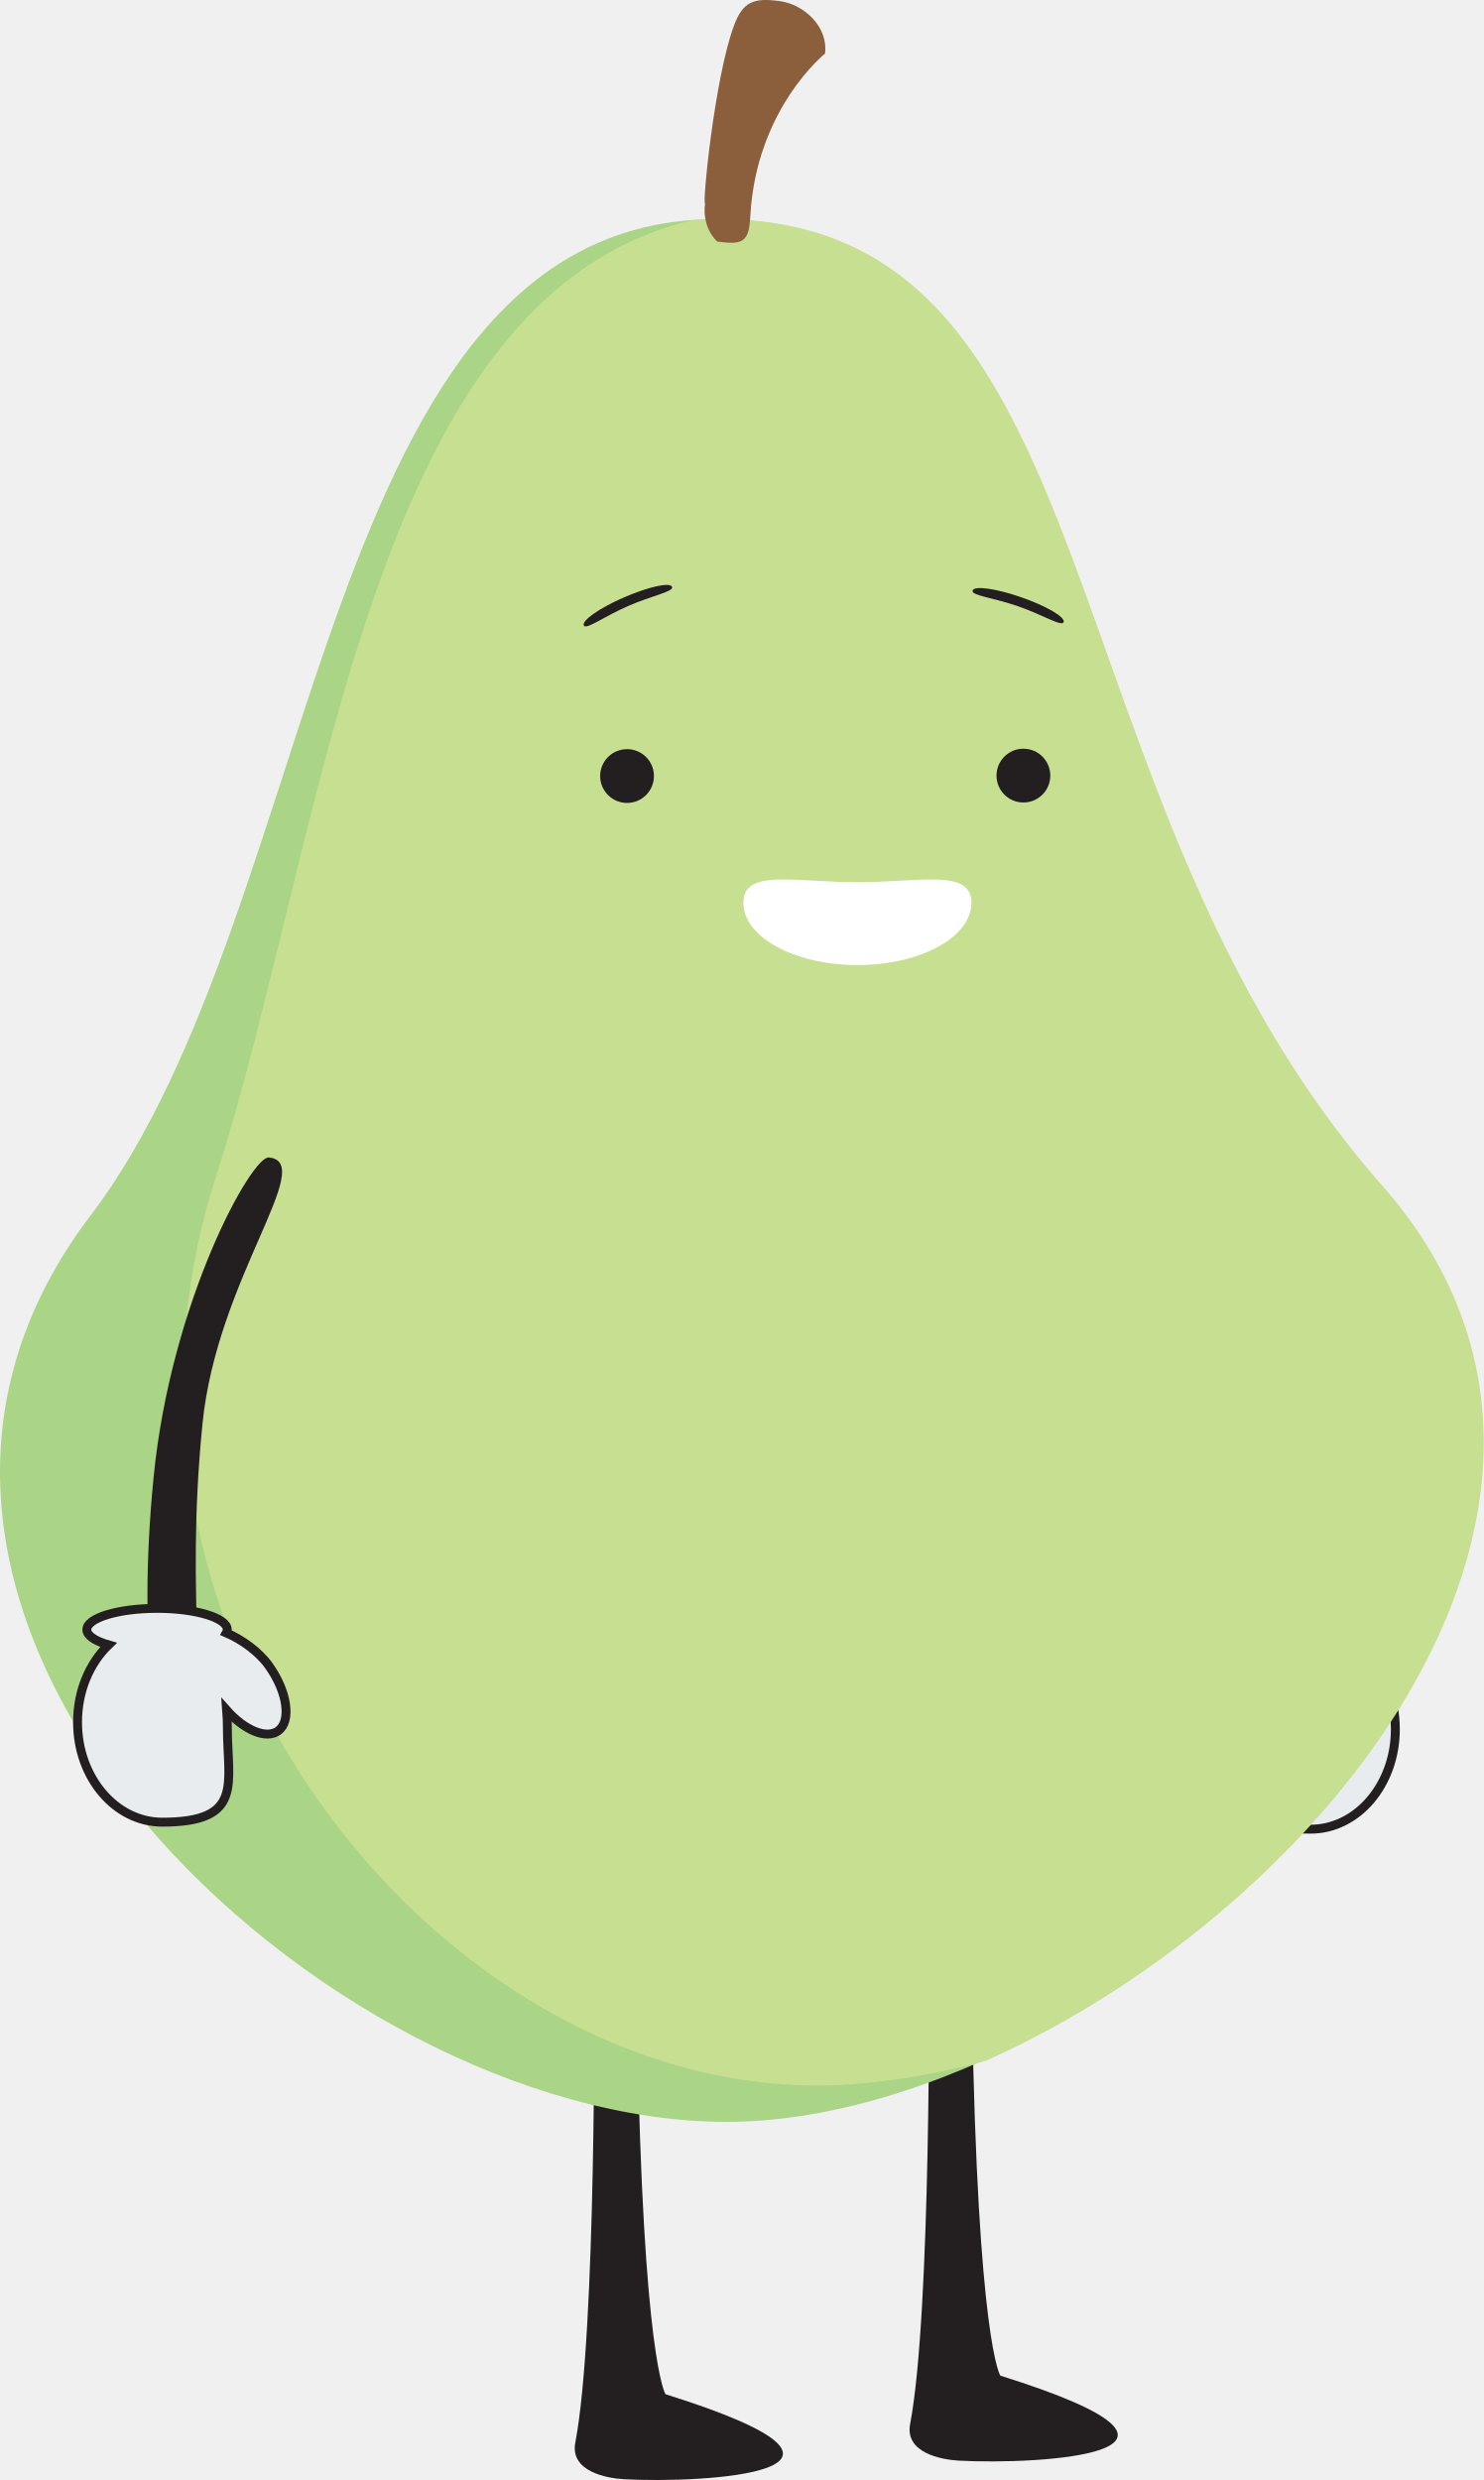
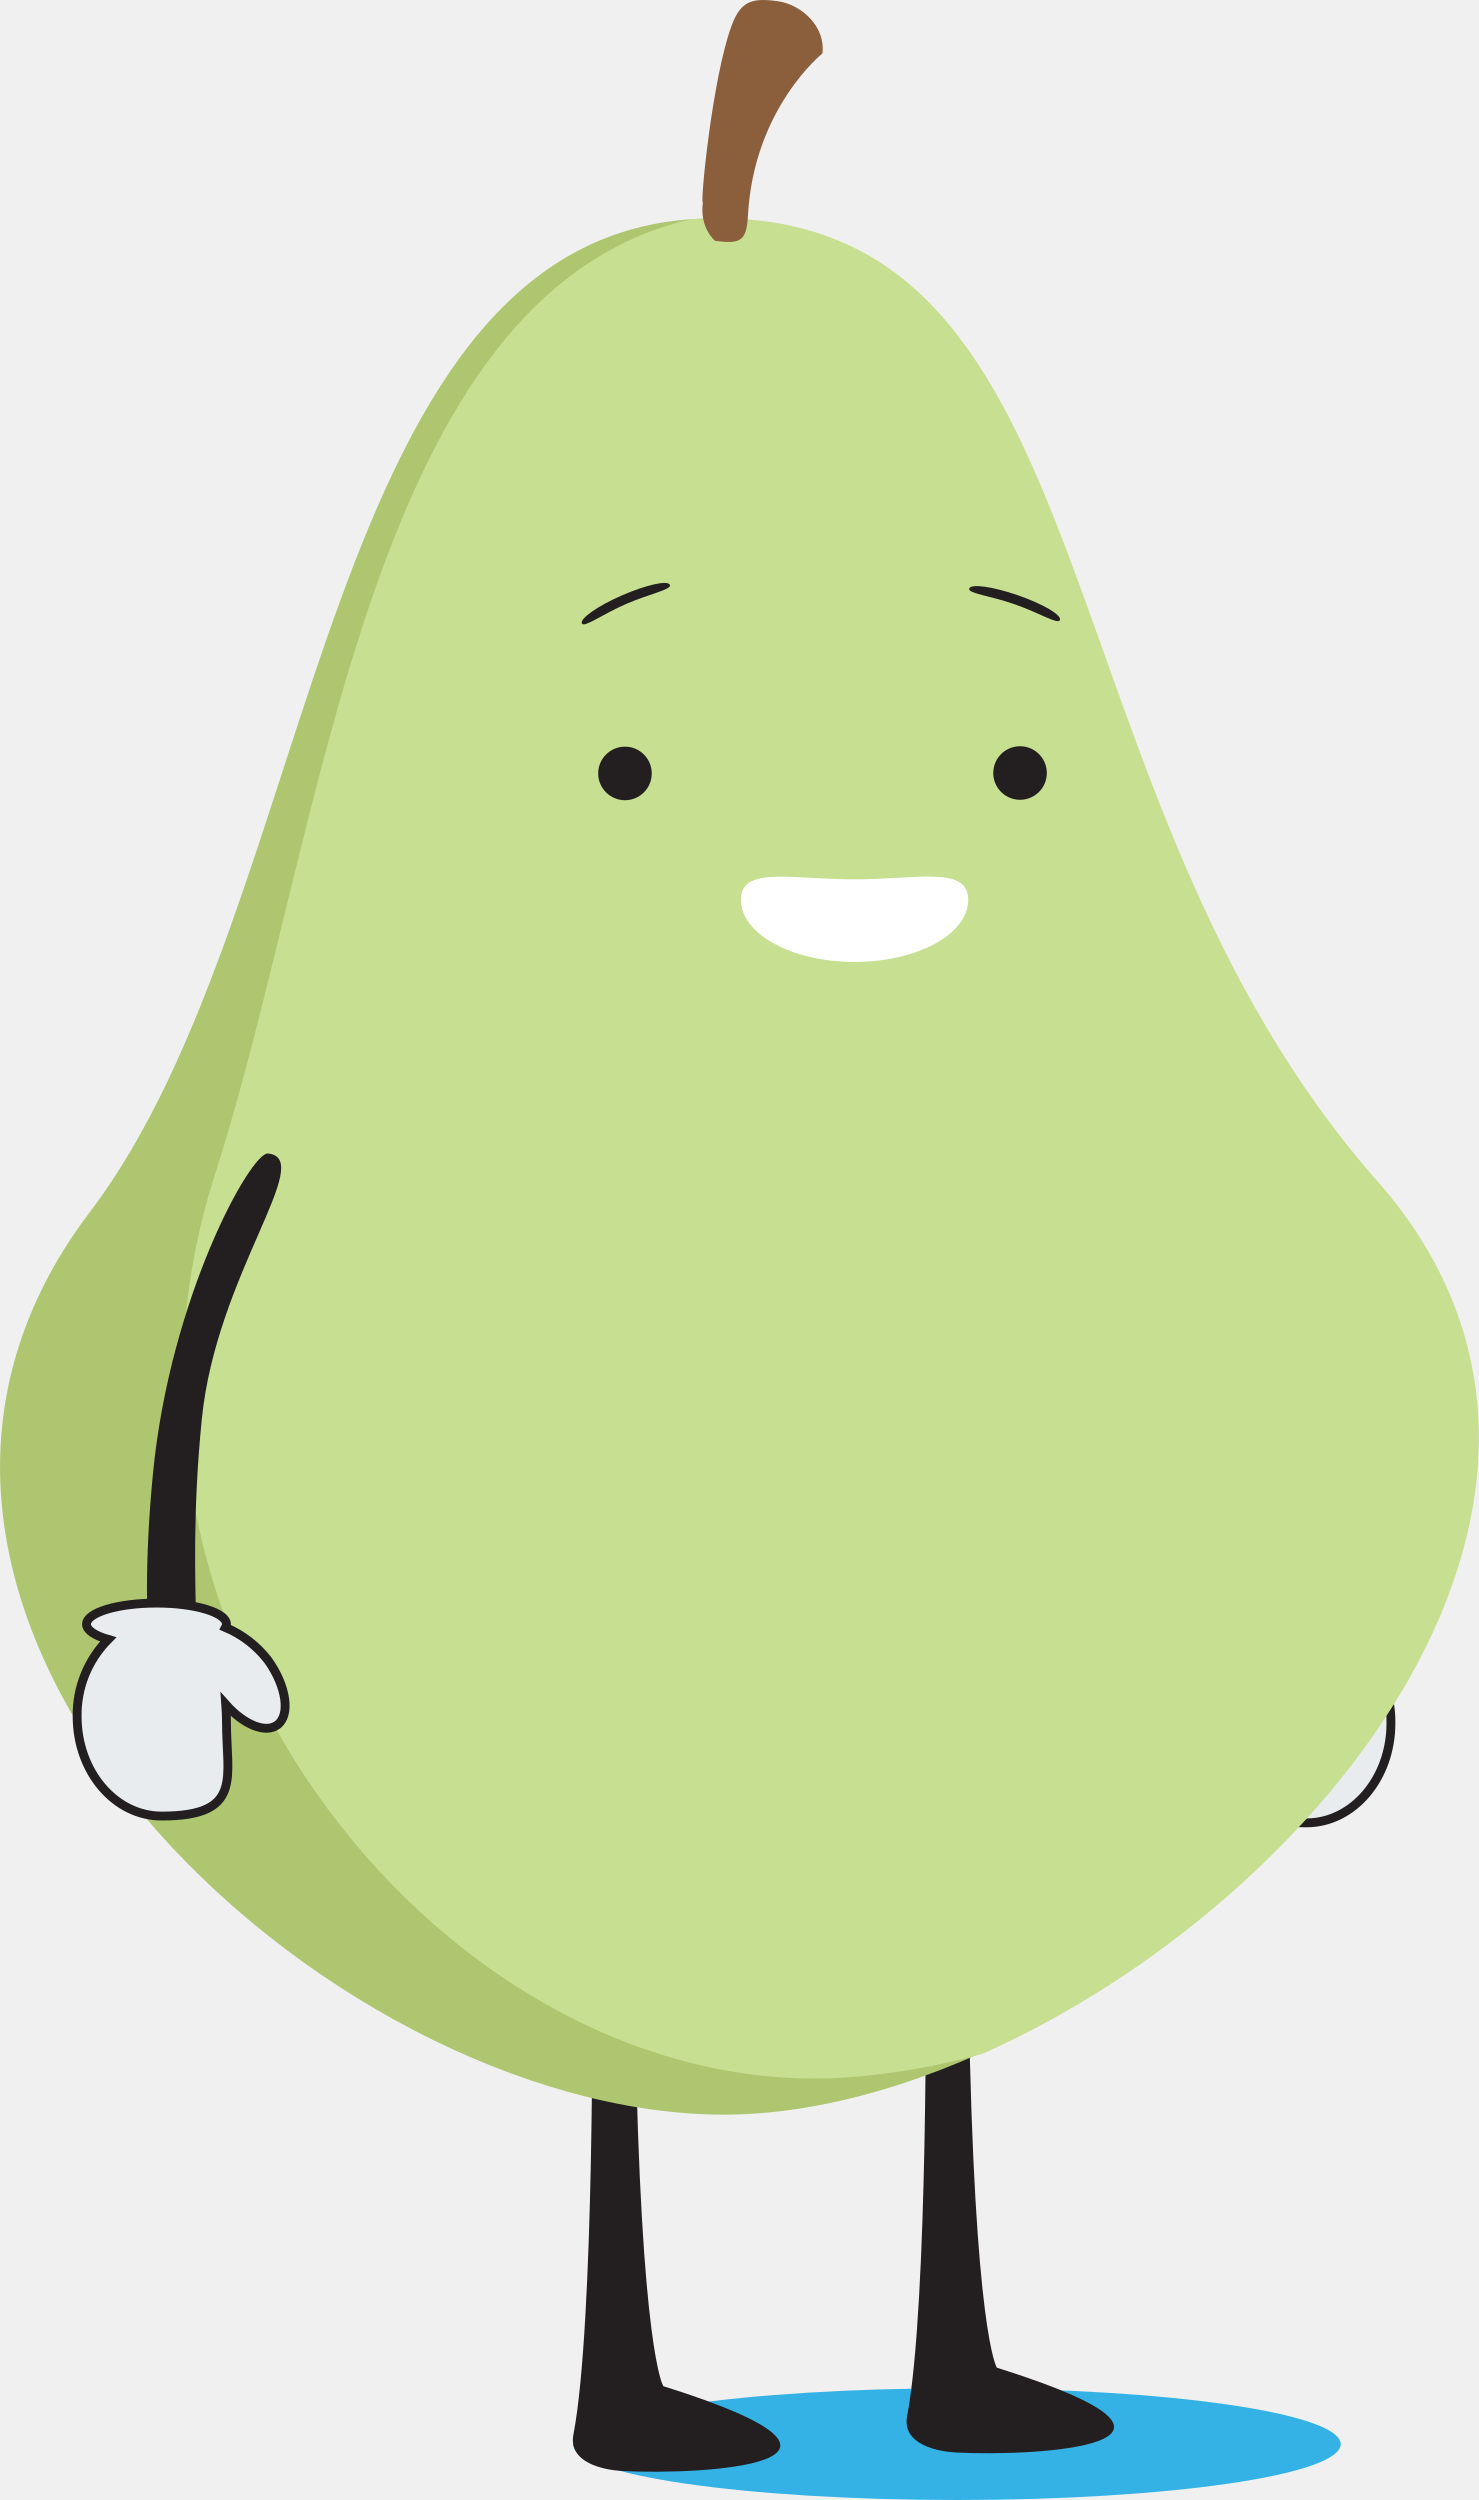
- <svg xmlns="http://www.w3.org/2000/svg" viewBox="0 0 478.38 799.57">
+ <svg xmlns="http://www.w3.org/2000/svg" viewBox="0 0 341.83 577.87">
  <defs>
-     <style>.cls-1{fill:#231f20;}.cls-2{fill:#e8ecee;stroke:#231f20;stroke-miterlimit:10;stroke-width:2.87px;}.cls-3{fill:#aad486;}.cls-4{fill:#c6df91;}.cls-5{fill:#fff;}.cls-6{fill:#8b5e3c;}</style>
+     <style>.cls-1{fill:#34b2e6;}.cls-2{fill:#231f20;}.cls-3{fill:#e8ecee;stroke:#231f20;stroke-miterlimit:10;stroke-width:2.05px;}.cls-4{fill:#afc671;}.cls-5{fill:#c6df91;}.cls-6{fill:#fff;}.cls-7{fill:#8b5e3c;}</style>
  </defs>
  <g id="Layer_2" data-name="Layer 2">
-     <g id="Layer_14" data-name="Layer 14">
-       <path class="cls-1" d="M409.61,461.31c6,60.56-3.64,86.4,7.43,100,6.58,8.11,13.92-26.11,8.32-82.85s-31.62-103.62-37.15-103.08C372.48,377,405,414.51,409.61,461.31Z" />
-       <path class="cls-2" d="M388.23,539.27c3.22-4.5,8.65-8.38,13.69-10.56a2.32,2.32,0,0,1-.3-1.05c0-3.77,10.13-6.84,22.63-6.84s22.63,3.06,22.63,6.84c0,1.94-2.68,3.68-7,4.92,6.13,5.91,10,14.89,10,24.95,0,17.79-12.23,32.21-27.31,32.21-26.46,0-21-12.52-21-30.3,0-2,.08-3.9.23-5.81-5.75,6.48-12.74,9.44-16.61,6.68C380.84,557.15,382.18,547.73,388.23,539.27Z" />
-       <path class="cls-1" d="M201.21,799.32c-5.74-.31-17.5-2.56-15.72-11.83,6.86-35.73,6.08-148.27,6.08-148.27-.67-9.41-10.51-40.54-2.93-41.08l9.59,40.8c7.58-.54,7.06,4.81,7.22,14.24,1.79,108,9.12,118.73,9.12,118.73C294.62,797,226.78,800.71,201.21,799.32Z" />
-       <path class="cls-1" d="M309.16,793.33c-5.74-.31-17.5-2.56-15.72-11.83,6.86-35.73,6.08-148.27,6.08-148.27-.67-9.41-10.51-40.54-2.93-41.08l9.59,40.8c7.58-.54,7.06,4.81,7.22,14.24,1.79,108,9.12,118.73,9.12,118.73C402.58,791,334.73,794.72,309.16,793.33Z" />
-       <path class="cls-3" d="M444.58,382.11c110.17,125-81.57,302-210.38,302S-70,522.44,29.12,392c76-100,73-321.33,201.84-321.33S333.75,256.37,444.58,382.11Z" />
-       <path class="cls-4" d="M445.54,382.11C334.71,256.37,360.72,70.65,231.92,70.65q-4.32,0-8.44.33c-105,24-118.22,197.7-154,308.85C21.75,528.44,146.14,681.2,274.61,672a226.66,226.66,0,0,0,43.18-7.58C429,614.81,533.48,481.89,445.54,382.11Z" />
-       <circle class="cls-1" cx="202.17" cy="250.2" r="8.67" />
-       <circle class="cls-1" cx="329.96" cy="250.06" r="8.67" />
-       <path class="cls-5" d="M313.2,291.06c0,11.09-16.46,20.08-36.76,20.08s-36.76-9-36.76-20.08,16.46-6.63,36.76-6.63S313.2,280,313.2,291.06Z" />
-       <path class="cls-6" d="M231.32,77.9s-5.06-4.06-4-12.35c-.95.58,3.06-40.36,9.29-57.21,2.9-7.85,6.4-9.09,14.69-8h0c8.3,1.1,15.8,8.63,14.7,16.93,0,0-22.19,17.74-24.09,52.37C241.49,78,239.62,79,231.32,77.9Z" />
-       <path class="cls-1" d="M342.93,200.56c-.56,1.61-6.57-2.28-14.67-5.09S313,192,313.58,190.38s7.58-.64,15.68,2.18S343.49,198.95,342.93,200.56Z" />
-       <path class="cls-1" d="M188.22,201.63c.68,1.56,6.37-2.79,14.23-6.22s14.91-4.66,14.23-6.22-7.61,0-15.47,3.4S187.54,200.07,188.22,201.63Z" />
-       <path class="cls-1" d="M65.28,459.06c-6,60.56,3.64,86.4-7.43,100-6.58,8.11-13.92-26.11-8.32-82.85S81.15,372.62,86.68,373.17C102.41,374.72,69.93,412.25,65.28,459.06Z" />
-       <path class="cls-2" d="M86.66,537c-3.22-4.5-8.65-8.38-13.69-10.56a2.32,2.32,0,0,0,.3-1.05c0-3.77-10.13-6.84-22.63-6.84S28,521.63,28,525.4c0,1.94,2.68,3.68,7,4.92-6.13,5.91-10,14.89-10,24.95,0,17.79,12.23,32.21,27.31,32.21,26.46,0,21-12.52,21-30.3,0-2-.08-3.9-.23-5.81,5.75,6.48,12.74,9.44,16.61,6.68C94,554.89,92.71,545.48,86.66,537Z" />
+     <g id="drinks_and_fruits" data-name="drinks and fruits">
+       <ellipse class="cls-1" cx="221.19" cy="564.96" rx="88.71" ry="12.91" />
+       <path class="cls-2" d="M292.69,329.64c4.3,43.27-2.6,61.74,5.31,71.48,4.7,5.79,9.95-18.66,5.95-59.2s-22.59-74-26.55-73.65C266.16,269.37,289.37,296.19,292.69,329.64Z" />
+       <path class="cls-3" d="M277.41,385.34a24.53,24.53,0,0,1,9.79-7.55A1.66,1.66,0,0,1,287,377c0-2.7,7.24-4.88,16.17-4.88s16.17,2.19,16.17,4.88c0,1.38-1.91,2.63-5,3.52a24.73,24.73,0,0,1,7.17,17.83c0,12.71-8.74,23-19.52,23-18.9,0-15-8.94-15-21.65,0-1.4.06-2.79.16-4.15-4.11,4.63-9.1,6.75-11.87,4.77C272.13,398.11,273.09,391.39,277.41,385.34Z" />
+       <path class="cls-2" d="M143.78,571.16c-4.1-.22-12.51-1.83-11.23-8.45,4.91-25.53,4.35-105.95,4.35-105.95-.48-6.73-7.51-29-2.1-29.36l6.85,29.15c5.41-.38,5,3.43,5.16,10.17,1.28,77.17,6.52,84.84,6.52,84.84C210.53,569.52,162,572.15,143.78,571.16Z" />
+       <path class="cls-2" d="M220.91,566.89c-4.1-.22-12.51-1.83-11.23-8.45C214.59,532.9,214,452.49,214,452.49c-.48-6.73-7.51-29-2.1-29.36l6.85,29.15c5.41-.38,5,3.43,5.16,10.17,1.28,77.17,6.52,84.84,6.52,84.84C287.67,565.24,239.19,567.87,220.91,566.89Z" />
+       <path class="cls-4" d="M317.68,273c78.73,89.32-58.29,215.8-150.33,215.8S-50,373.31,20.81,280.1C75.13,208.61,73,50.49,165,50.49S238.49,183.19,317.68,273Z" />
+       <path class="cls-5" d="M318.36,273c-79.19-89.84-60.6-222.55-152.64-222.55q-3.08,0-6,.24c-75,17.18-84.47,141.27-110,220.69C15.54,377.61,104.43,486.76,196.23,480.16a162,162,0,0,0,30.86-5.42C306.57,439.32,381.21,344.34,318.36,273Z" />
+       <circle class="cls-2" cx="144.46" cy="178.78" r="6.19" />
+       <circle class="cls-2" cx="235.78" cy="178.68" r="6.19" />
+       <path class="cls-6" d="M223.8,208c0,7.92-11.76,14.35-26.27,14.35S171.26,215.9,171.26,208s11.76-4.74,26.27-4.74S223.8,200.05,223.8,208Z" />
+       <path class="cls-7" d="M165.29,55.67s-3.61-2.9-2.83-8.83c-.68.41,2.19-28.84,6.64-40.88,2.07-5.61,4.57-6.5,10.5-5.71h0c5.93.78,11.29,6.17,10.5,12.1,0,0-15.86,12.67-17.21,37.42C172.56,55.74,171.22,56.45,165.29,55.67Z" />
+       <path class="cls-2" d="M245,143.31c-.4,1.15-4.69-1.63-10.48-3.64s-10.88-2.49-10.48-3.64,5.42-.45,11.21,1.55S245.44,142.16,245,143.31Z" />
+       <path class="cls-2" d="M134.5,144.08c.49,1.12,4.55-2,10.17-4.45s10.66-3.33,10.17-4.45-5.44,0-11.05,2.43S134,143,134.5,144.08Z" />
+       <path class="cls-2" d="M46.65,328c-4.3,43.27,2.6,61.74-5.31,71.48-4.7,5.79-9.95-18.66-5.95-59.2s22.59-74,26.55-73.65C73.18,267.76,50,294.58,46.65,328Z" />
+       <path class="cls-3" d="M61.92,383.73a24.53,24.53,0,0,0-9.79-7.55,1.66,1.66,0,0,0,.21-.75c0-2.7-7.24-4.88-16.17-4.88S20,372.73,20,375.43c0,1.38,1.91,2.63,5,3.52a24.73,24.73,0,0,0-7.17,17.83c0,12.71,8.74,23,19.52,23,18.9,0,15-8.94,15-21.65,0-1.4-.06-2.79-.16-4.15,4.11,4.63,9.1,6.75,11.87,4.77C67.2,396.5,66.25,389.78,61.92,383.73Z" />
    </g>
  </g>
</svg>
